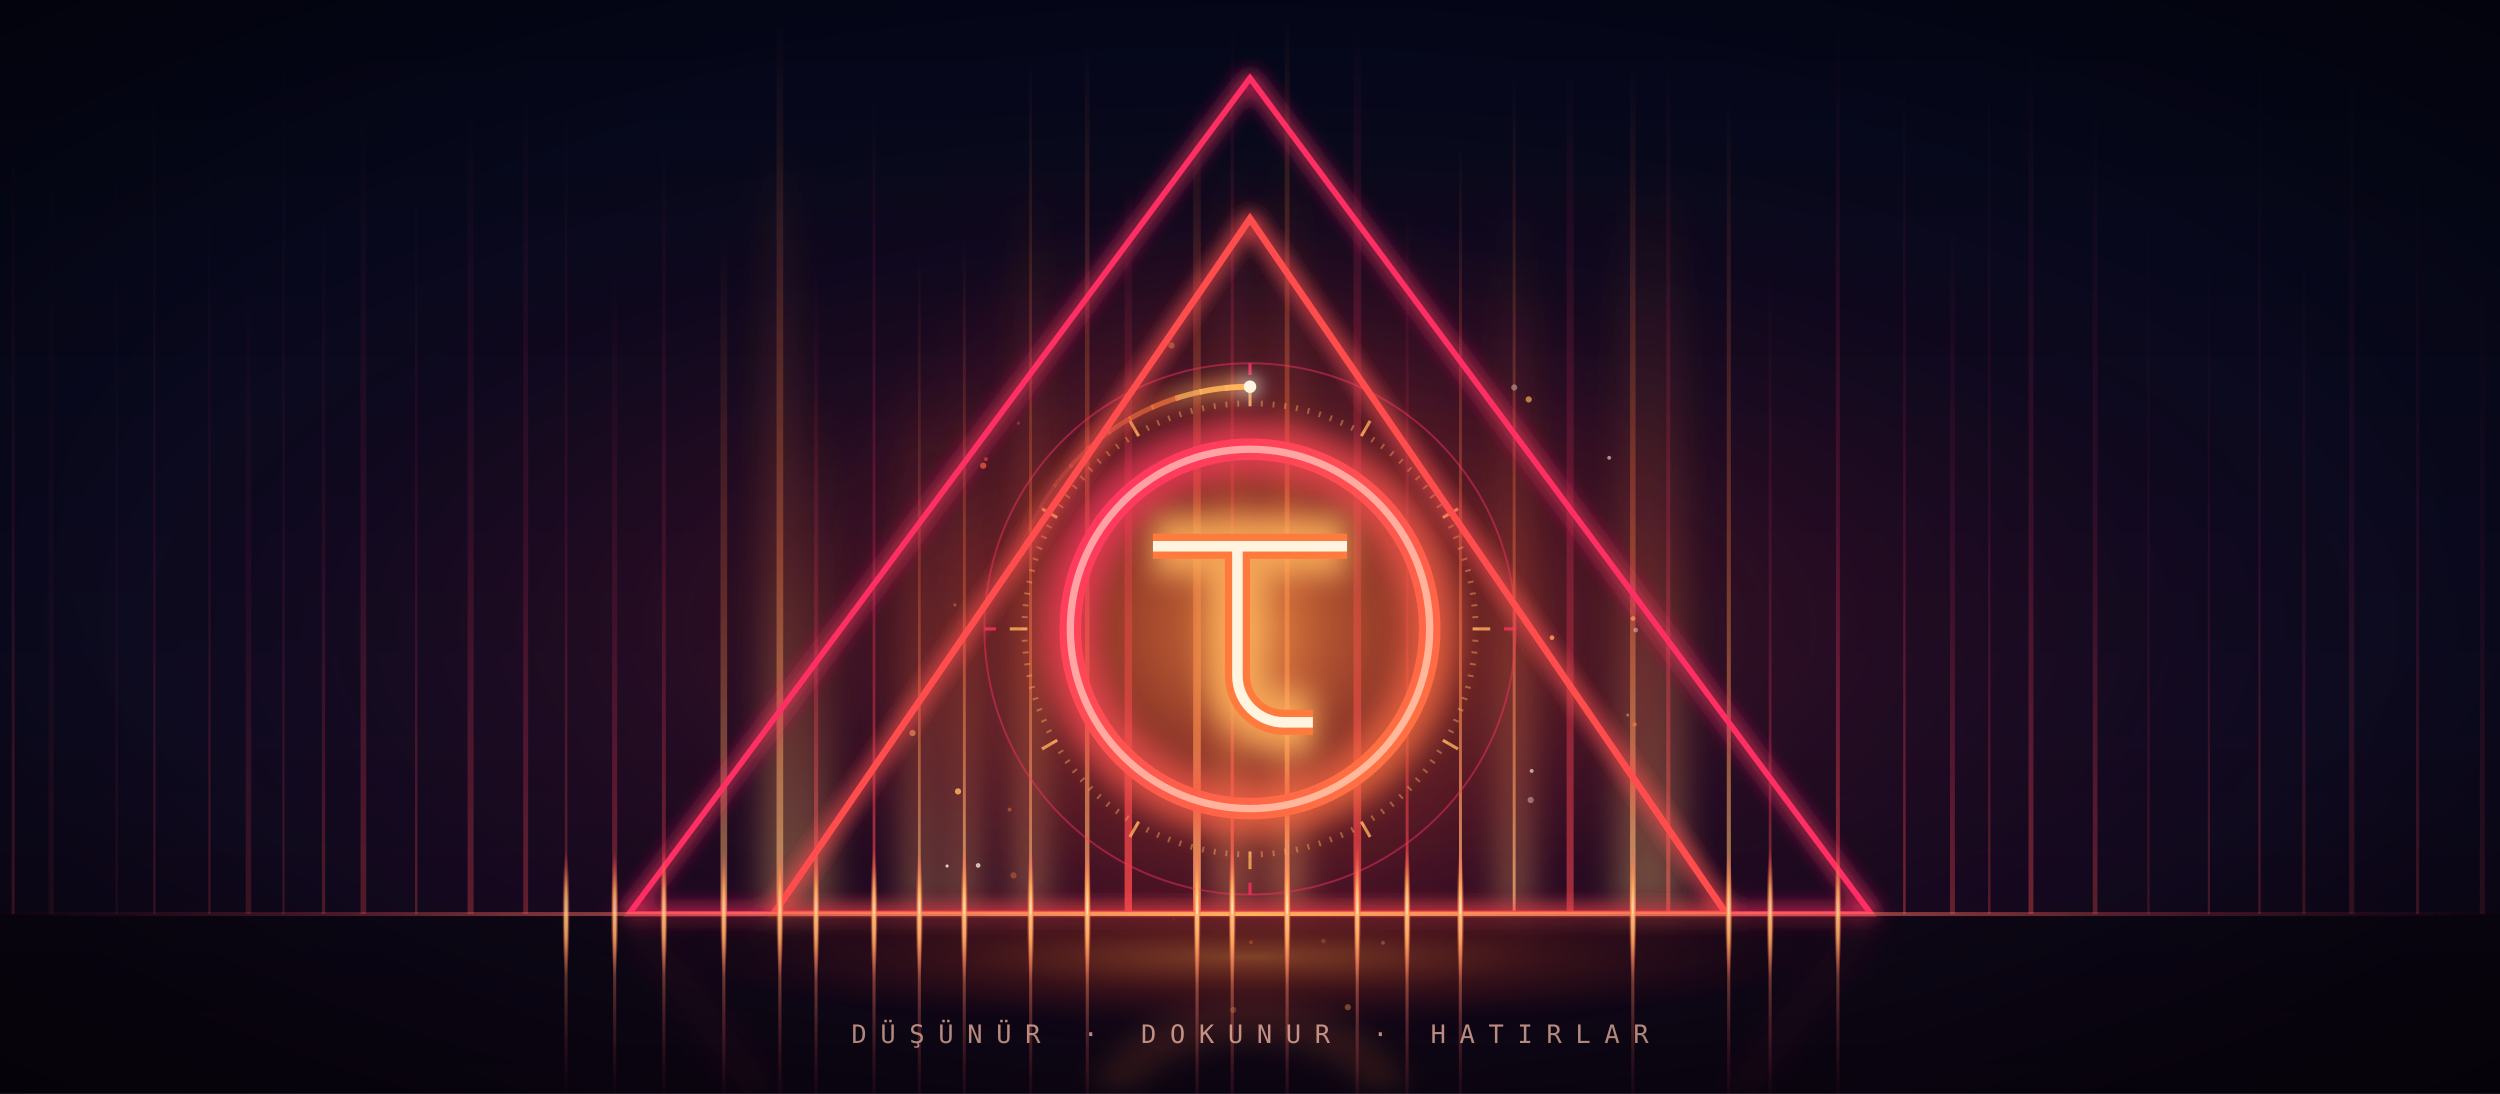
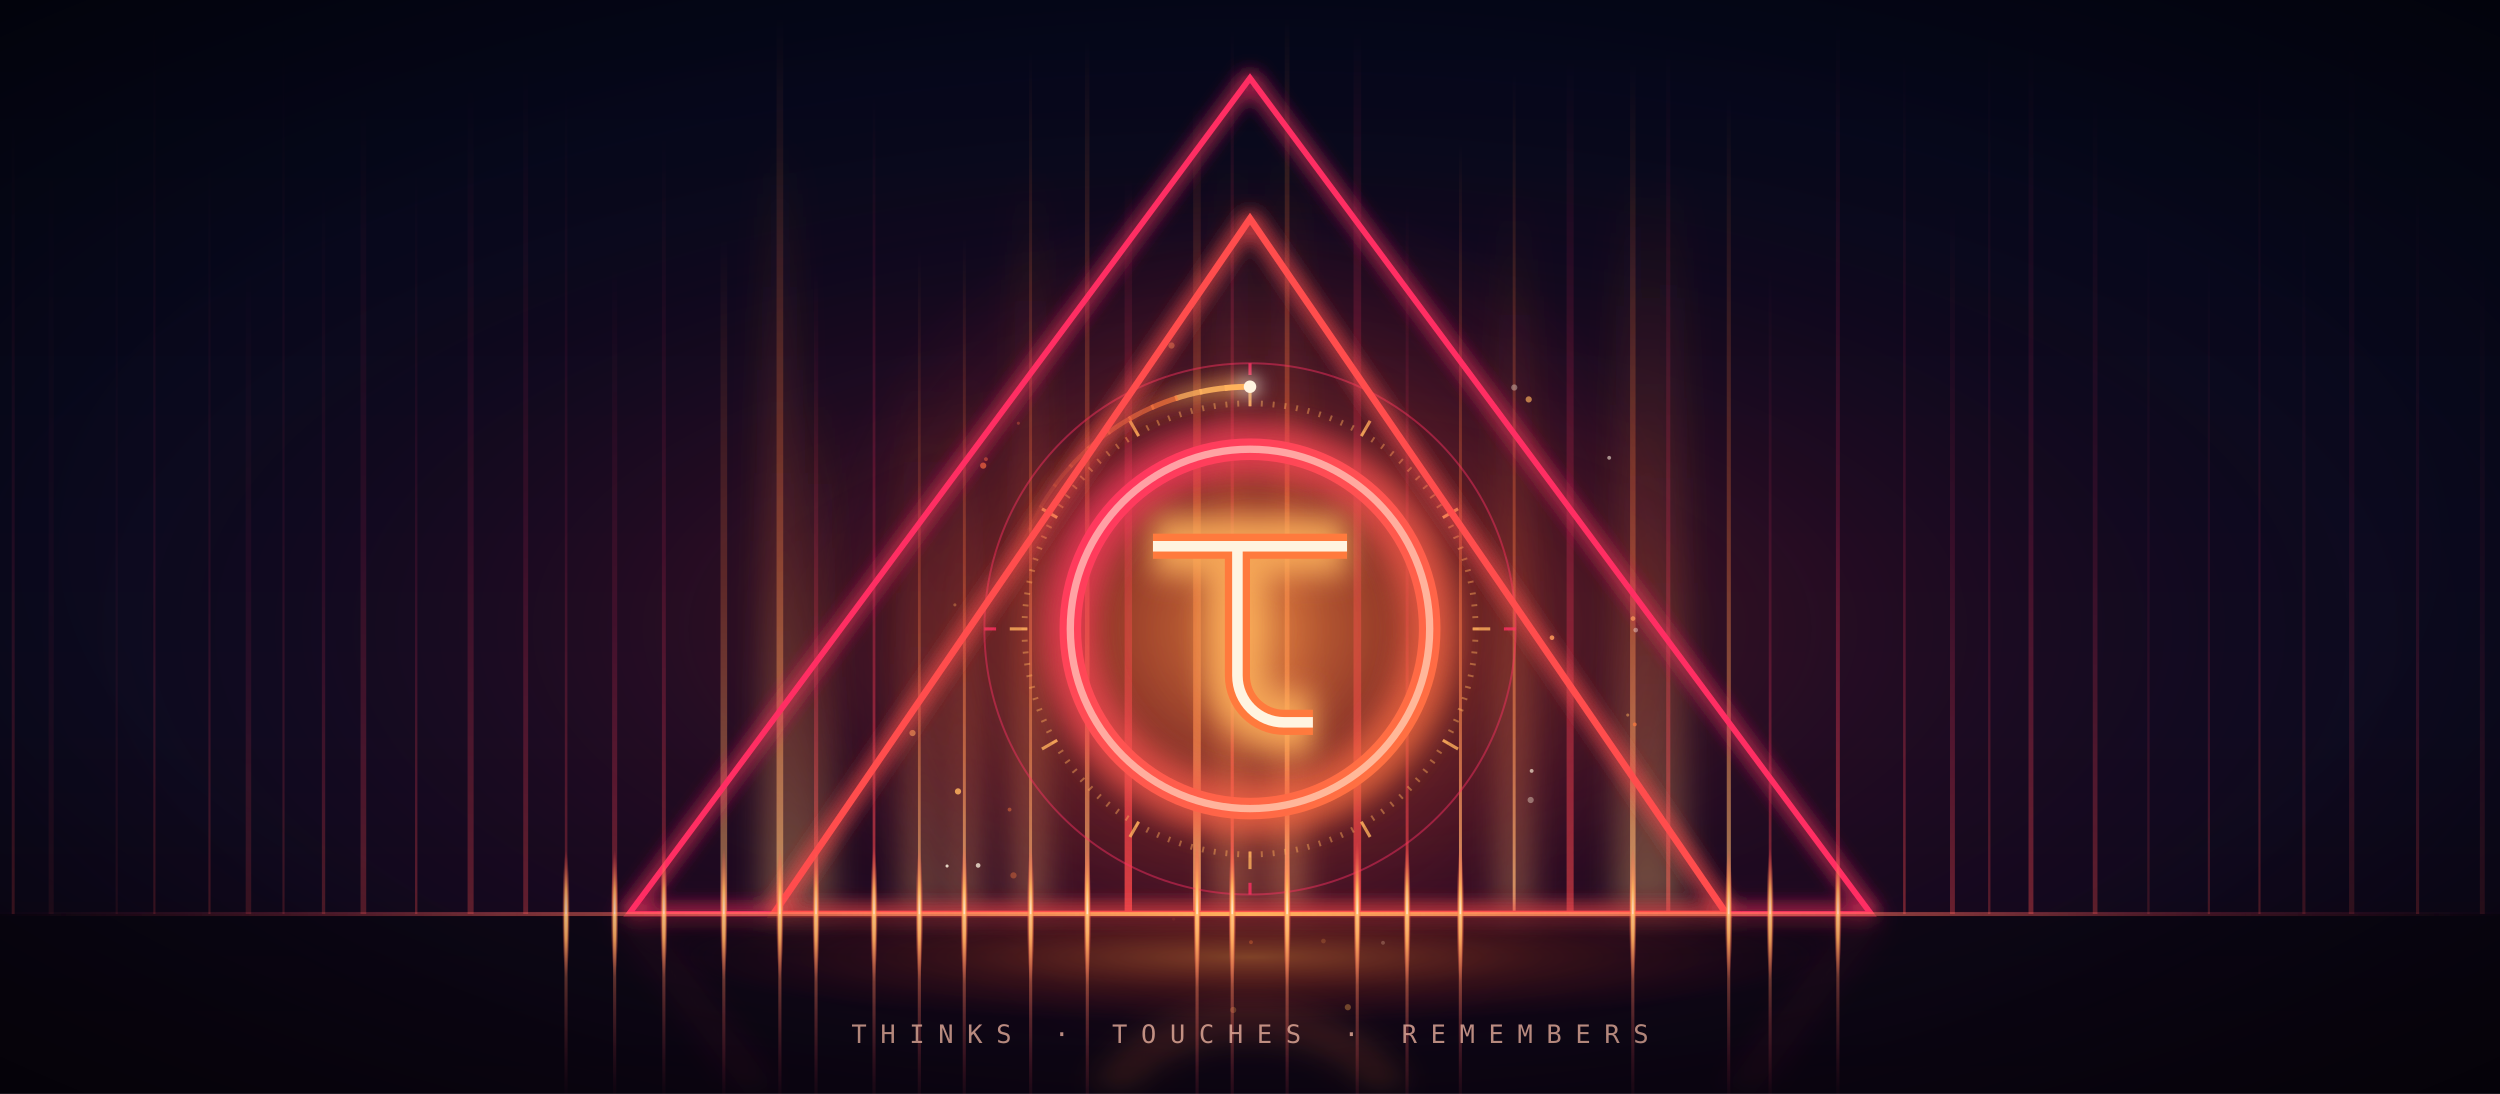
<svg xmlns="http://www.w3.org/2000/svg" viewBox="0 0 1280 560" width="1280" height="560" role="img" aria-label="tau">
  <defs>
    <linearGradient id="bg" x1="0" y1="0" x2="0" y2="1">
      <stop offset="0" stop-color="#05071A" />
      <stop offset="0.65" stop-color="#0B0A1F" />
      <stop offset="1" stop-color="#12061A" />
    </linearGradient>
    <radialGradient id="ambient" cx="0.500" cy="0.575" r="0.55">
      <stop offset="0" stop-color="#FF5A1F" stop-opacity="0.34" />
      <stop offset="0.45" stop-color="#C2183C" stop-opacity="0.13" />
      <stop offset="1" stop-color="#05071A" stop-opacity="0" />
    </radialGradient>
    <radialGradient id="vignette" cx="0.5" cy="0.5" r="0.75">
      <stop offset="0.6" stop-color="#000" stop-opacity="0" />
      <stop offset="1" stop-color="#000" stop-opacity="0.65" />
    </radialGradient>
    <linearGradient id="beam" x1="0" y1="0" x2="0" y2="1">
      <stop offset="0" stop-color="#FF2E63" stop-opacity="0" />
      <stop offset="0.55" stop-color="#FF2E63" stop-opacity="0.35" />
      <stop offset="1" stop-color="#FF4D4D" stop-opacity="0.9" />
    </linearGradient>
    <linearGradient id="beamHot" x1="0" y1="0" x2="0" y2="1">
      <stop offset="0" stop-color="#FF7A3D" stop-opacity="0" />
      <stop offset="0.5" stop-color="#FF7A3D" stop-opacity="0.45" />
      <stop offset="1" stop-color="#FFC27A" stop-opacity="1" />
    </linearGradient>
    <radialGradient id="glint">
      <stop offset="0" stop-color="#FFF4E0" />
      <stop offset="0.4" stop-color="#FFB25C" />
      <stop offset="1" stop-color="#FF4D4D" stop-opacity="0" />
    </radialGradient>
    <linearGradient id="reflect" x1="0" y1="0" x2="0" y2="1">
      <stop offset="0" stop-color="#FFB25C" stop-opacity="0.9" />
      <stop offset="1" stop-color="#FF2E63" stop-opacity="0" />
    </linearGradient>
    <linearGradient id="floor" x1="0" y1="0" x2="1" y2="0">
      <stop offset="0" stop-color="#FF2E63" stop-opacity="0" />
      <stop offset="0.5" stop-color="#FFB25C" stop-opacity="1" />
      <stop offset="1" stop-color="#FF2E63" stop-opacity="0" />
    </linearGradient>
    <radialGradient id="halo">
      <stop offset="0" stop-color="#FF8A3D" stop-opacity="0.55" />
      <stop offset="0.5" stop-color="#FF4D2E" stop-opacity="0.2" />
      <stop offset="1" stop-color="#C2183C" stop-opacity="0" />
    </radialGradient>
    <radialGradient id="inner">
      <stop offset="0" stop-color="#FFB25C" stop-opacity="0.30" />
      <stop offset="0.7" stop-color="#FF7A3D" stop-opacity="0.10" />
      <stop offset="1" stop-color="#FF7A3D" stop-opacity="0" />
    </radialGradient>
    <filter id="glow" x="-20%" y="-20%" width="140%" height="140%">
      <feGaussianBlur stdDeviation="5" result="b" />
      <feMerge>
        <feMergeNode in="b" />
        <feMergeNode in="b" />
        <feMergeNode in="SourceGraphic" />
      </feMerge>
    </filter>
    <filter id="soft" x="-50%" y="-50%" width="200%" height="200%">
      <feGaussianBlur stdDeviation="9" />
    </filter>
    <linearGradient id="ring" x1="0" y1="0" x2="1" y2="1">
      <stop offset="0" stop-color="#FF2E63" />
      <stop offset="1" stop-color="#FF7A3D" />
    </linearGradient>
    <filter id="bloom" x="-50%" y="-50%" width="200%" height="200%">
      <feGaussianBlur stdDeviation="7" />
    </filter>
  </defs>
  <style>
    .turn { transform-origin: 640.0px 322px; animation: turn 80s linear infinite; }
    .turn-back { transform-origin: 640.0px 322px; animation: turn 120s linear infinite reverse; }
    .think { transform-origin: 640.0px 322px; animation: turn 7s cubic-bezier(.55,.1,.45,.9) infinite; }
    .breathe { animation: breathe 5s ease-in-out infinite; }
    @keyframes turn { to { transform: rotate(360deg); } }
    @keyframes breathe { 0%, 100% { opacity: .75; } 50% { opacity: 1; } }
    @media (prefers-reduced-motion: reduce) { .turn, .turn-back, .think, .breathe { animation: none; } }
  </style>
  <rect width="1280" height="560" fill="url(#bg)" />
  <rect width="1280" height="560" fill="url(#ambient)" />
  <g>
    <rect x="6.0" y="55" width="1.5" height="413" fill="url(#beam)" opacity="0.29" />
    <rect x="24.9" y="82" width="2.6" height="386" fill="url(#beam)" opacity="0.12" />
    <rect x="59.2" y="61" width="1.1" height="407" fill="url(#beam)" opacity="0.12" />
    <rect x="78.5" y="8" width="1.1" height="460" fill="url(#beam)" opacity="0.24" />
    <rect x="106.7" y="82" width="1.1" height="386" fill="url(#beam)" opacity="0.27" />
    <rect x="125.8" y="137" width="2.8" height="331" fill="url(#beam)" opacity="0.23" />
    <rect x="144.6" y="20" width="1.1" height="448" fill="url(#beam)" opacity="0.23" />
    <rect x="164.8" y="95" width="1.7" height="373" fill="url(#beam)" opacity="0.30" />
    <rect x="184.6" y="52" width="2.9" height="416" fill="url(#beam)" opacity="0.33" />
    <rect x="212.5" y="87" width="1.2" height="381" fill="url(#beam)" opacity="0.34" />
    <rect x="239.4" y="44" width="3.1" height="424" fill="url(#beam)" opacity="0.34" />
    <rect x="267.9" y="35" width="2.5" height="433" fill="url(#beam)" opacity="0.36" />
    <rect x="289.2" y="42" width="1.3" height="426" fill="url(#beam)" opacity="0.33" />
    <rect x="313.4" y="137" width="2.6" height="331" fill="url(#beam)" opacity="0.40" />
    <rect x="338.9" y="68" width="2.0" height="400" fill="url(#beam)" opacity="0.40" />
    <rect x="368.9" y="123" width="3.4" height="345" fill="url(#beamHot)" opacity="0.53" />
    <rect x="397.6" y="10" width="3.4" height="458" fill="url(#beamHot)" opacity="0.61" />
    <rect x="416.8" y="139" width="2.1" height="329" fill="url(#beam)" opacity="0.61" />
    <rect x="446.8" y="50" width="1.4" height="418" fill="url(#beam)" opacity="0.71" />
    <rect x="470.0" y="128" width="1.4" height="340" fill="url(#beamHot)" opacity="0.64" />
    <rect x="493.0" y="121" width="1.5" height="347" fill="url(#beamHot)" opacity="0.76" />
    <rect x="526.9" y="25" width="1.5" height="443" fill="url(#beamHot)" opacity="0.68" />
    <rect x="555.5" y="20" width="2.3" height="448" fill="url(#beamHot)" opacity="0.75" />
    <rect x="575.8" y="92" width="3.8" height="376" fill="url(#beam)" opacity="0.92" />
    <rect x="610.9" y="56" width="3.9" height="412" fill="url(#beamHot)" opacity="0.87" />
    <rect x="630.1" y="15" width="1.6" height="453" fill="url(#beam)" opacity="0.92" />
    <rect x="657.8" y="10" width="2.4" height="458" fill="url(#beamHot)" opacity="0.94" />
    <rect x="693.0" y="17" width="3.9" height="451" fill="url(#beam)" opacity="0.83" />
    <rect x="719.7" y="105" width="1.5" height="363" fill="url(#beam)" opacity="0.74" />
    <rect x="747.0" y="74" width="1.5" height="394" fill="url(#beamHot)" opacity="0.85" />
    <rect x="774.5" y="37" width="1.5" height="431" fill="url(#beamHot)" opacity="0.75" />
    <rect x="802.1" y="31" width="3.6" height="437" fill="url(#beam)" opacity="0.64" />
    <rect x="834.6" y="32" width="2.8" height="436" fill="url(#beamHot)" opacity="0.67" />
    <rect x="853.1" y="27" width="2.1" height="441" fill="url(#beam)" opacity="0.59" />
    <rect x="884.1" y="51" width="2.1" height="417" fill="url(#beamHot)" opacity="0.64" />
    <rect x="905.6" y="138" width="1.4" height="330" fill="url(#beam)" opacity="0.51" />
    <rect x="940.0" y="12" width="2.0" height="456" fill="url(#beam)" opacity="0.53" />
    <rect x="974.4" y="25" width="1.3" height="443" fill="url(#beam)" opacity="0.43" />
    <rect x="998.4" y="104" width="2.5" height="364" fill="url(#beam)" opacity="0.39" />
    <rect x="1017.9" y="18" width="1.2" height="450" fill="url(#beam)" opacity="0.31" />
    <rect x="1038.6" y="20" width="2.5" height="448" fill="url(#beam)" opacity="0.42" />
    <rect x="1071.5" y="49" width="2.4" height="419" fill="url(#beam)" opacity="0.36" />
    <rect x="1099.4" y="112" width="1.2" height="356" fill="url(#beam)" opacity="0.20" />
    <rect x="1130.4" y="131" width="1.1" height="337" fill="url(#beam)" opacity="0.28" />
    <rect x="1156.3" y="30" width="1.1" height="438" fill="url(#beam)" opacity="0.32" />
    <rect x="1178.8" y="107" width="1.6" height="361" fill="url(#beam)" opacity="0.24" />
    <rect x="1202.7" y="18" width="2.7" height="450" fill="url(#beam)" opacity="0.21" />
    <rect x="1237.0" y="93" width="1.6" height="375" fill="url(#beam)" opacity="0.29" />
    <rect x="1269.7" y="128" width="2.5" height="340" fill="url(#beam)" opacity="0.19" />
  </g>
  <g filter="url(#soft)">
    <rect x="394.6" y="70" width="9.4" height="398" fill="url(#beamHot)" opacity="0.75" />
    <rect x="413.8" y="199" width="8.1" height="269" fill="url(#beamHot)" opacity="0.76" />
    <rect x="467.0" y="188" width="7.4" height="280" fill="url(#beamHot)" opacity="0.79" />
    <rect x="490.0" y="181" width="7.5" height="287" fill="url(#beamHot)" opacity="0.81" />
    <rect x="523.9" y="85" width="7.5" height="383" fill="url(#beamHot)" opacity="0.83" />
    <rect x="627.1" y="75" width="7.6" height="393" fill="url(#beamHot)" opacity="0.89" />
    <rect x="654.8" y="70" width="8.4" height="398" fill="url(#beamHot)" opacity="0.89" />
    <rect x="771.5" y="97" width="7.5" height="371" fill="url(#beamHot)" opacity="0.82" />
    <rect x="831.6" y="92" width="8.8" height="376" fill="url(#beamHot)" opacity="0.78" />
    <rect x="850.1" y="87" width="8.1" height="381" fill="url(#beamHot)" opacity="0.77" />
  </g>
  <circle cx="640.0" cy="322" r="230" fill="url(#halo)" />
  <circle class="breathe" cx="640.0" cy="322" r="98.0" fill="url(#inner)" />
  <g class="turn" fill="none">
    <path d="M754.00 322.00 L757.00 322.00 M753.84 327.97 L756.84 328.12 M753.38 333.92 L756.36 334.23 M752.60 339.83 L755.56 340.30 M751.51 345.70 L754.44 346.33 M750.12 351.51 L753.01 352.28 M748.42 357.23 L751.27 358.15 M746.43 362.85 L749.23 363.93 M744.14 368.37 L746.88 369.59 M741.57 373.75 L744.25 375.12 M738.73 379.00 L741.32 380.50 M735.61 384.09 L738.12 385.72 M732.23 389.01 L734.65 390.77 M728.59 393.74 L730.93 395.63 M724.72 398.28 L726.95 400.29 M720.61 402.61 L722.73 404.73 M716.28 406.72 L718.29 408.95 M711.74 410.59 L713.63 412.93 M707.01 414.23 L708.77 416.65 M702.09 417.61 L703.72 420.12 M697.00 420.73 L698.50 423.32 M691.75 423.57 L693.12 426.25 M686.37 426.14 L687.59 428.88 M680.85 428.43 L681.93 431.23 M675.23 430.42 L676.15 433.27 M669.51 432.12 L670.28 435.01 M663.70 433.51 L664.33 436.44 M657.83 434.60 L658.30 437.56 M651.92 435.38 L652.23 438.36 M645.97 435.84 L646.12 438.84 M640.00 436.00 L640.00 439.00 M634.03 435.84 L633.88 438.84 M628.08 435.38 L627.77 438.36 M622.17 434.60 L621.70 437.56 M616.30 433.51 L615.67 436.44 M610.49 432.12 L609.72 435.01 M604.77 430.42 L603.85 433.27 M599.15 428.43 L598.07 431.23 M593.63 426.14 L592.41 428.88 M588.25 423.57 L586.88 426.25 M583.00 420.73 L581.50 423.32 M577.91 417.61 L576.28 420.12 M572.99 414.23 L571.23 416.65 M568.26 410.59 L566.37 412.93 M563.72 406.72 L561.71 408.95 M559.39 402.61 L557.27 404.73 M555.28 398.28 L553.05 400.29 M551.41 393.74 L549.07 395.63 M547.77 389.01 L545.35 390.77 M544.39 384.09 L541.88 385.72 M541.27 379.00 L538.68 380.50 M538.43 373.75 L535.75 375.12 M535.86 368.37 L533.12 369.59 M533.57 362.85 L530.77 363.93 M531.58 357.23 L528.73 358.15 M529.88 351.51 L526.99 352.28 M528.49 345.70 L525.56 346.33 M527.40 339.83 L524.44 340.30 M526.62 333.92 L523.64 334.23 M526.16 327.97 L523.16 328.12 M526.00 322.00 L523.00 322.00 M526.16 316.03 L523.16 315.88 M526.62 310.08 L523.64 309.77 M527.40 304.17 L524.44 303.70 M528.49 298.30 L525.56 297.67 M529.88 292.49 L526.99 291.72 M531.58 286.77 L528.73 285.85 M533.57 281.15 L530.77 280.07 M535.86 275.63 L533.12 274.41 M538.43 270.25 L535.75 268.88 M541.27 265.00 L538.68 263.50 M544.39 259.91 L541.88 258.28 M547.77 254.99 L545.35 253.23 M551.41 250.26 L549.07 248.37 M555.28 245.72 L553.05 243.71 M559.39 241.39 L557.27 239.27 M563.72 237.28 L561.71 235.05 M568.26 233.41 L566.37 231.07 M572.99 229.77 L571.23 227.35 M577.91 226.39 L576.28 223.88 M583.00 223.27 L581.50 220.68 M588.25 220.43 L586.88 217.75 M593.63 217.86 L592.41 215.12 M599.15 215.57 L598.07 212.77 M604.77 213.58 L603.85 210.73 M610.49 211.88 L609.72 208.99 M616.30 210.49 L615.67 207.56 M622.17 209.40 L621.70 206.44 M628.08 208.62 L627.77 205.64 M634.03 208.16 L633.88 205.16 M640.00 208.00 L640.00 205.00 M645.97 208.16 L646.12 205.16 M651.92 208.62 L652.23 205.64 M657.83 209.40 L658.30 206.44 M663.70 210.49 L664.33 207.56 M669.51 211.88 L670.28 208.99 M675.23 213.58 L676.15 210.73 M680.85 215.57 L681.93 212.77 M686.37 217.86 L687.59 215.12 M691.75 220.43 L693.12 217.75 M697.00 223.27 L698.50 220.68 M702.09 226.39 L703.72 223.88 M707.01 229.77 L708.77 227.35 M711.74 233.41 L713.63 231.07 M716.28 237.28 L718.29 235.05 M720.61 241.39 L722.73 239.27 M724.72 245.72 L726.95 243.71 M728.59 250.26 L730.93 248.37 M732.23 254.99 L734.65 253.23 M735.61 259.91 L738.12 258.28 M738.73 265.00 L741.32 263.50 M741.57 270.25 L744.25 268.88 M744.14 275.63 L746.88 274.41 M746.43 281.15 L749.23 280.07 M748.42 286.77 L751.27 285.85 M750.12 292.49 L753.01 291.72 M751.51 298.30 L754.44 297.67 M752.60 304.17 L755.56 303.70 M753.38 310.08 L756.36 309.77 M753.84 316.03 L756.84 315.88" stroke="#FFB25C" stroke-width="1" opacity="0.45" fill="none" />
    <path d="M754.00 322.00 L763.00 322.00 M738.73 379.00 L746.52 383.50 M697.00 420.73 L701.50 428.52 M640.00 436.00 L640.00 445.00 M583.00 420.73 L578.50 428.52 M541.27 379.00 L533.48 383.50 M526.00 322.00 L517.00 322.00 M541.27 265.00 L533.48 260.50 M583.00 223.27 L578.50 215.48 M640.00 208.00 L640.00 199.00 M697.00 223.27 L701.50 215.48 M738.73 265.00 L746.52 260.50" stroke="#FFB25C" stroke-width="1.6" opacity="0.8" fill="none" />
  </g>
  <g class="turn-back" fill="none">
    <circle cx="640.0" cy="322" r="136.0" stroke="#FF2E63" stroke-width="1" opacity="0.45" />
    <path d="M776.00 322.00 L770.00 322.00 M640.00 458.00 L640.00 452.00 M504.00 322.00 L510.00 322.00 M640.00 186.00 L640.00 192.00" stroke="#FF2E63" stroke-width="1.6" opacity="0.8" fill="none" />
  </g>
  <g class="think" filter="url(#glow)">
    <path d="M627.04 198.68 A124.00 124.00 0 0 1 641.30 198.01" stroke="#FFB25C" stroke-width="3.00" opacity="1.00" fill="none" />
    <path d="M614.22 200.71 A124.00 124.00 0 0 1 628.33 198.55" stroke="#FFB25C" stroke-width="2.88" opacity="0.88" fill="none" />
    <path d="M601.68 204.07 A124.00 124.00 0 0 1 615.49 200.45" stroke="#FFB25C" stroke-width="2.76" opacity="0.76" fill="none" />
    <path d="M589.56 208.72 A124.00 124.00 0 0 1 602.92 203.67" stroke="#FF7A3D" stroke-width="2.64" opacity="0.65" fill="none" />
    <path d="M578.00 214.61 A124.00 124.00 0 0 1 590.75 208.20" stroke="#FF7A3D" stroke-width="2.52" opacity="0.55" fill="none" />
    <path d="M567.11 221.68 A124.00 124.00 0 0 1 579.13 213.97" stroke="#FF7A3D" stroke-width="2.40" opacity="0.45" fill="none" />
    <path d="M557.03 229.85 A124.00 124.00 0 0 1 568.17 220.92" stroke="#FF7A3D" stroke-width="2.28" opacity="0.37" fill="none" />
    <path d="M547.85 239.03 A124.00 124.00 0 0 1 558.00 228.99" stroke="#FF7A3D" stroke-width="2.16" opacity="0.29" fill="none" />
    <path d="M539.68 249.11 A124.00 124.00 0 0 1 548.72 238.07" stroke="#FF7A3D" stroke-width="2.04" opacity="0.22" fill="none" />
    <path d="M532.61 260.00 A124.00 124.00 0 0 1 540.45 248.07" stroke="#FF7A3D" stroke-width="1.92" opacity="0.16" fill="none" />
    <path d="M526.72 271.56 A124.00 124.00 0 0 1 533.27 258.88" stroke="#FF7A3D" stroke-width="1.80" opacity="0.10" fill="none" />
    <path d="M522.07 283.68 A124.00 124.00 0 0 1 527.25 270.38" stroke="#FF7A3D" stroke-width="1.68" opacity="0.06" fill="none" />
    <path d="M518.71 296.22 A124.00 124.00 0 0 1 522.48 282.45" stroke="#FF7A3D" stroke-width="1.56" opacity="0.03" fill="none" />
    <path d="M516.68 309.04 A124.00 124.00 0 0 1 518.99 294.95" stroke="#FF7A3D" stroke-width="1.44" opacity="0.01" fill="none" />
    <circle cx="640.00" cy="198.00" r="3.2" fill="#FFF4E0" />
  </g>
  <g class="turn-back">
    <circle cx="467.2" cy="375.3" r="1.6" fill="#FFB25C" opacity="0.58" />
    <circle cx="503.4" cy="238.4" r="1.6" fill="#FF7A3D" opacity="0.64" />
    <circle cx="708.1" cy="482.7" r="1" fill="#FFF4E0" opacity="0.60" />
    <circle cx="782.7" cy="204.5" r="1.6" fill="#FFB25C" opacity="0.66" />
    <circle cx="521.4" cy="216.7" r="0.8" fill="#FF7A3D" opacity="0.33" />
    <circle cx="833.4" cy="366.1" r="0.8" fill="#FFB25C" opacity="0.48" />
    <circle cx="504.8" cy="235.1" r="1" fill="#FF7A3D" opacity="0.46" />
    <circle cx="794.6" cy="326.5" r="1.2" fill="#FFB25C" opacity="0.85" />
    <circle cx="836.1" cy="316.7" r="1.2" fill="#FFB25C" opacity="0.72" />
    <circle cx="488.9" cy="309.7" r="0.8" fill="#FFB25C" opacity="0.36" />
    <circle cx="600.9" cy="470.6" r="0.8" fill="#FF7A3D" opacity="0.30" />
    <circle cx="690.1" cy="515.7" r="1.6" fill="#FFB25C" opacity="0.84" />
    <circle cx="516.9" cy="414.5" r="1" fill="#FF7A3D" opacity="0.45" />
    <circle cx="783.7" cy="409.6" r="1.6" fill="#FFF4E0" opacity="0.37" />
    <circle cx="599.8" cy="176.9" r="1.6" fill="#FFB25C" opacity="0.40" />
    <circle cx="477.4" cy="258.4" r="1" fill="#FF7A3D" opacity="0.72" />
    <circle cx="490.5" cy="405.2" r="1.6" fill="#FFB25C" opacity="0.84" />
    <circle cx="837.5" cy="322.6" r="1.2" fill="#FFF4E0" opacity="0.42" />
    <circle cx="484.9" cy="443.4" r="0.8" fill="#FFF4E0" opacity="0.84" />
    <circle cx="677.6" cy="481.8" r="1.2" fill="#FFB25C" opacity="0.51" />
    <circle cx="784.2" cy="394.7" r="1" fill="#FFF4E0" opacity="0.63" />
    <circle cx="518.9" cy="448.2" r="1.6" fill="#FF7A3D" opacity="0.37" />
    <circle cx="500.8" cy="443.1" r="1.2" fill="#FFF4E0" opacity="0.75" />
    <circle cx="640.5" cy="482.4" r="1" fill="#FF7A3D" opacity="0.82" />
    <circle cx="775.3" cy="198.4" r="1.6" fill="#FFF4E0" opacity="0.36" />
    <circle cx="837.0" cy="370.9" r="1" fill="#FF7A3D" opacity="0.69" />
    <circle cx="631.4" cy="517.1" r="1.6" fill="#FFB25C" opacity="0.59" />
    <circle cx="823.9" cy="234.4" r="1" fill="#FFF4E0" opacity="0.56" />
  </g>
  <path d="M548.00 322.00 A92.00 92.00 0 1 1 732.00 322.00 A92.00 92.00 0 1 1 548.00 322.00 Z" fill="none" stroke="url(#ring)" stroke-width="26.50" filter="url(#bloom)" opacity="0.75" />
  <path d="M590.32 279.68 H689.68 M633.56 279.68 V345.92 A23.92 23.92 0 0 0 657.48 369.84 H672.20" fill="none" stroke="#FFB25C" stroke-width="30.91" filter="url(#bloom)" opacity="0.85" />
  <path d="M548.00 322.00 A92.00 92.00 0 1 1 732.00 322.00 A92.00 92.00 0 1 1 548.00 322.00 Z" fill="none" stroke="url(#ring)" stroke-width="11.04" />
  <path d="M590.32 279.68 H689.68 M633.56 279.68 V345.92 A23.92 23.92 0 0 0 657.48 369.84 H672.20" fill="none" stroke="#FF7A3D" stroke-width="12.88" stroke-linejoin="miter" />
  <path d="M548.00 322.00 A92.00 92.00 0 1 1 732.00 322.00 A92.00 92.00 0 1 1 548.00 322.00 Z" fill="none" stroke="#FFF4E0" stroke-width="3.75" opacity="0.55" />
  <path d="M590.32 279.68 H689.68 M633.56 279.68 V345.92 A23.92 23.92 0 0 0 657.48 369.84 H672.20" fill="none" stroke="#FFF4E0" stroke-width="5.41" stroke-linejoin="miter" />
  <g fill="none" stroke-linejoin="miter" filter="url(#glow)">
    <path d="M640.0 40 L958.0 468 L322.0 468 Z" stroke="#FF2E63" stroke-width="3" />
    <path d="M640.0 112 L884.0 468 L396.0 468 Z" stroke="#FF4D4D" stroke-width="3.5" />
  </g>
  <rect x="0" y="468" width="1280" height="92" fill="#05030C" opacity="0.55" />
  <ellipse cx="640.0" cy="490" rx="300" ry="34" fill="url(#halo)" opacity="0.8" />
  <g opacity="0.45" transform="translate(0 936) scale(1 -1)">
    <path d="M640.0 40 L958.0 468 L322.0 468 Z" fill="none" stroke="#FF2E63" stroke-width="2" filter="url(#soft)" />
    <circle cx="640.0" cy="322" r="92.0" fill="none" stroke="#FF7A3D" stroke-width="6" filter="url(#soft)" />
  </g>
  <rect x="0" y="467" width="1280" height="2" fill="url(#floor)" filter="url(#glow)" />
  <g>
    <ellipse cx="289.8" cy="468" rx="2" ry="33" fill="url(#glint)" opacity="0.75" />
    <rect x="289.0" y="468" width="1.6" height="95" fill="url(#reflect)" opacity="0.56" />
    <ellipse cx="314.7" cy="468" rx="2" ry="33" fill="url(#glint)" opacity="0.77" />
    <rect x="313.9" y="468" width="1.6" height="96" fill="url(#reflect)" opacity="0.58" />
    <ellipse cx="339.9" cy="468" rx="2" ry="33" fill="url(#glint)" opacity="0.79" />
    <rect x="339.1" y="468" width="1.6" height="97" fill="url(#reflect)" opacity="0.59" />
    <ellipse cx="370.6" cy="468" rx="2" ry="34" fill="url(#glint)" opacity="0.81" />
    <rect x="369.8" y="468" width="1.6" height="99" fill="url(#reflect)" opacity="0.61" />
    <ellipse cx="399.3" cy="468" rx="2" ry="34" fill="url(#glint)" opacity="0.83" />
    <rect x="398.5" y="468" width="1.6" height="100" fill="url(#reflect)" opacity="0.62" />
    <ellipse cx="417.8" cy="468" rx="2" ry="35" fill="url(#glint)" opacity="0.84" />
    <rect x="417.0" y="468" width="1.6" height="101" fill="url(#reflect)" opacity="0.63" />
    <ellipse cx="447.5" cy="468" rx="2" ry="35" fill="url(#glint)" opacity="0.86" />
    <rect x="446.7" y="468" width="1.6" height="102" fill="url(#reflect)" opacity="0.65" />
    <ellipse cx="470.7" cy="468" rx="2" ry="35" fill="url(#glint)" opacity="0.88" />
    <rect x="469.9" y="468" width="1.6" height="103" fill="url(#reflect)" opacity="0.66" />
    <ellipse cx="493.7" cy="468" rx="2" ry="36" fill="url(#glint)" opacity="0.90" />
    <rect x="492.9" y="468" width="1.6" height="104" fill="url(#reflect)" opacity="0.67" />
    <ellipse cx="527.7" cy="468" rx="2" ry="36" fill="url(#glint)" opacity="0.92" />
    <rect x="526.9" y="468" width="1.6" height="105" fill="url(#reflect)" opacity="0.69" />
    <ellipse cx="556.7" cy="468" rx="2" ry="37" fill="url(#glint)" opacity="0.94" />
    <rect x="555.9" y="468" width="1.6" height="106" fill="url(#reflect)" opacity="0.71" />
    <ellipse cx="612.9" cy="468" rx="2" ry="38" fill="url(#glint)" opacity="0.98" />
    <rect x="612.1" y="468" width="1.6" height="109" fill="url(#reflect)" opacity="0.73" />
    <ellipse cx="630.9" cy="468" rx="2" ry="38" fill="url(#glint)" opacity="0.99" />
    <rect x="630.1" y="468" width="1.6" height="110" fill="url(#reflect)" opacity="0.74" />
    <ellipse cx="659.0" cy="468" rx="2" ry="38" fill="url(#glint)" opacity="0.99" />
    <rect x="658.2" y="468" width="1.6" height="109" fill="url(#reflect)" opacity="0.74" />
    <ellipse cx="694.9" cy="468" rx="2" ry="37" fill="url(#glint)" opacity="0.96" />
    <rect x="694.1" y="468" width="1.6" height="108" fill="url(#reflect)" opacity="0.72" />
    <ellipse cx="720.4" cy="468" rx="2" ry="37" fill="url(#glint)" opacity="0.94" />
    <rect x="719.6" y="468" width="1.6" height="107" fill="url(#reflect)" opacity="0.71" />
    <ellipse cx="747.7" cy="468" rx="2" ry="36" fill="url(#glint)" opacity="0.92" />
    <rect x="746.9" y="468" width="1.6" height="105" fill="url(#reflect)" opacity="0.69" />
    <ellipse cx="836.0" cy="468" rx="2" ry="35" fill="url(#glint)" opacity="0.86" />
    <rect x="835.2" y="468" width="1.6" height="102" fill="url(#reflect)" opacity="0.65" />
    <ellipse cx="885.1" cy="468" rx="2" ry="34" fill="url(#glint)" opacity="0.83" />
    <rect x="884.3" y="468" width="1.6" height="100" fill="url(#reflect)" opacity="0.62" />
    <ellipse cx="906.3" cy="468" rx="2" ry="34" fill="url(#glint)" opacity="0.81" />
    <rect x="905.5" y="468" width="1.6" height="99" fill="url(#reflect)" opacity="0.61" />
    <ellipse cx="941.0" cy="468" rx="2" ry="33" fill="url(#glint)" opacity="0.79" />
    <rect x="940.2" y="468" width="1.6" height="97" fill="url(#reflect)" opacity="0.59" />
  </g>
-   <text x="640.0" y="534" text-anchor="middle" font-family="ui-monospace, SFMono-Regular, Menlo, Consolas, monospace" font-size="13" letter-spacing="7" fill="#F6B9A6" opacity="0.75">DÜŞÜNÜR · DOKUNUR · HATIRLAR</text>
+   <text x="640.0" y="534" text-anchor="middle" font-family="ui-monospace, SFMono-Regular, Menlo, Consolas, monospace" font-size="13" letter-spacing="7" fill="#F6B9A6" opacity="0.75">THINKS · TOUCHES · REMEMBERS</text>
  <rect width="1280" height="560" fill="url(#vignette)" />
</svg>
